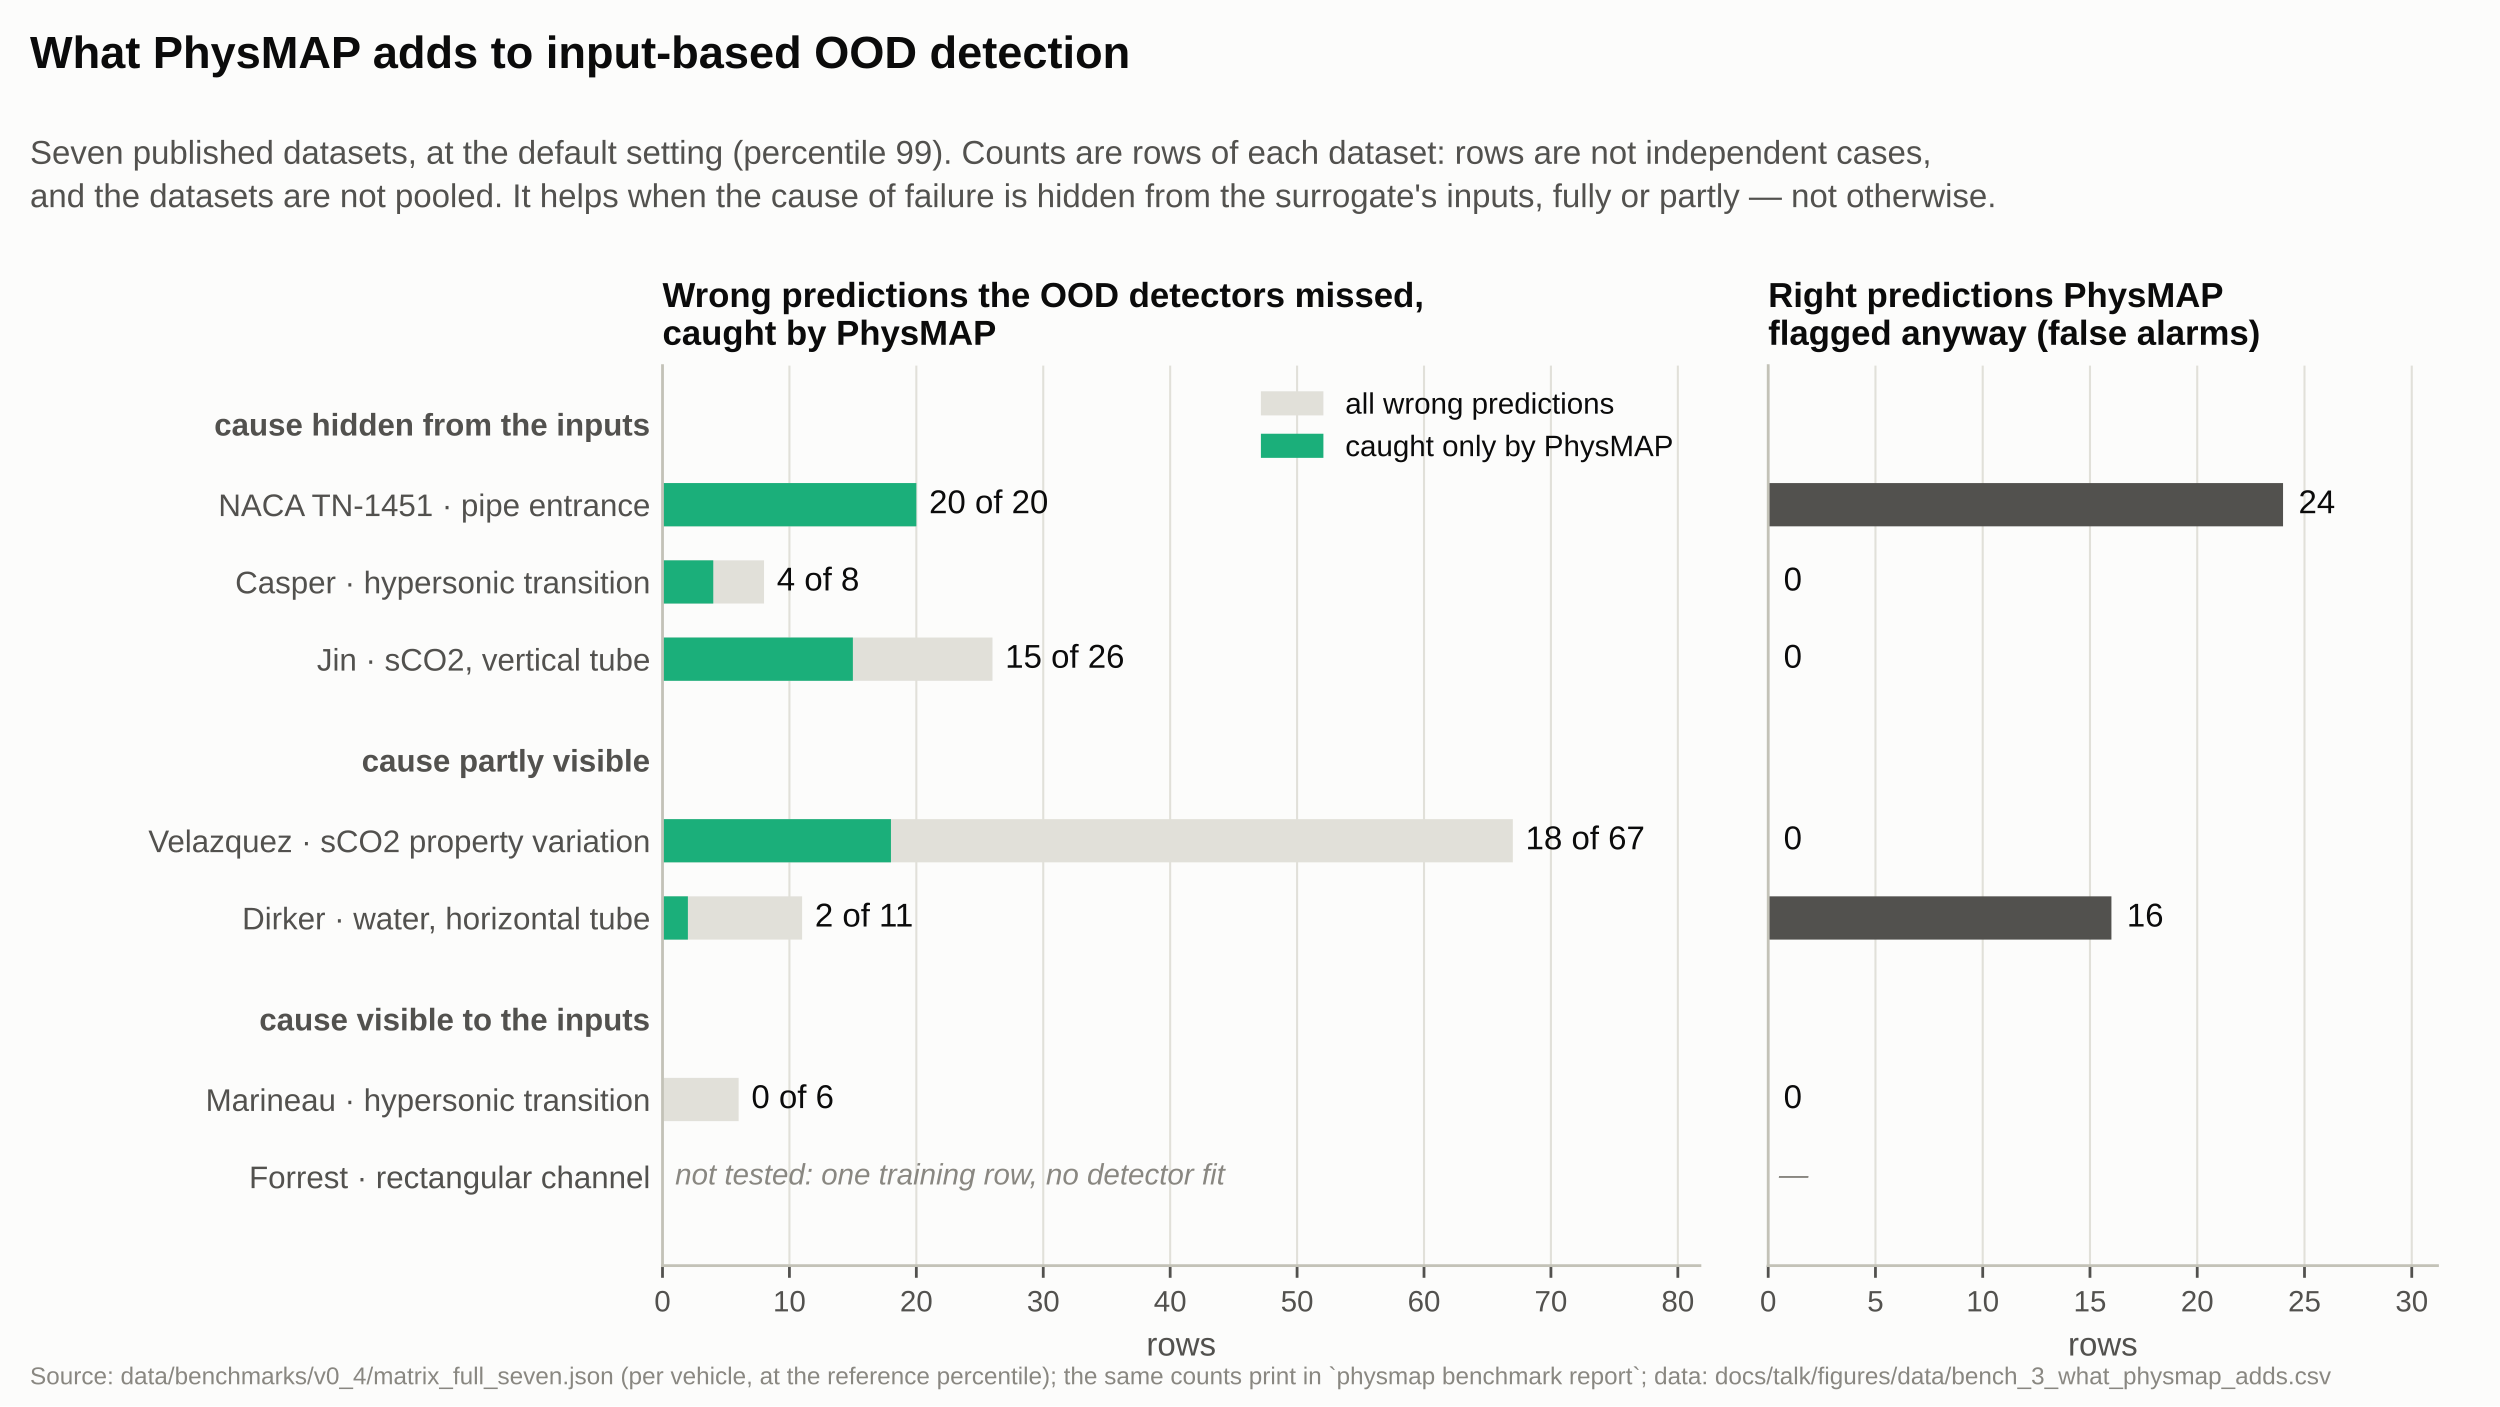
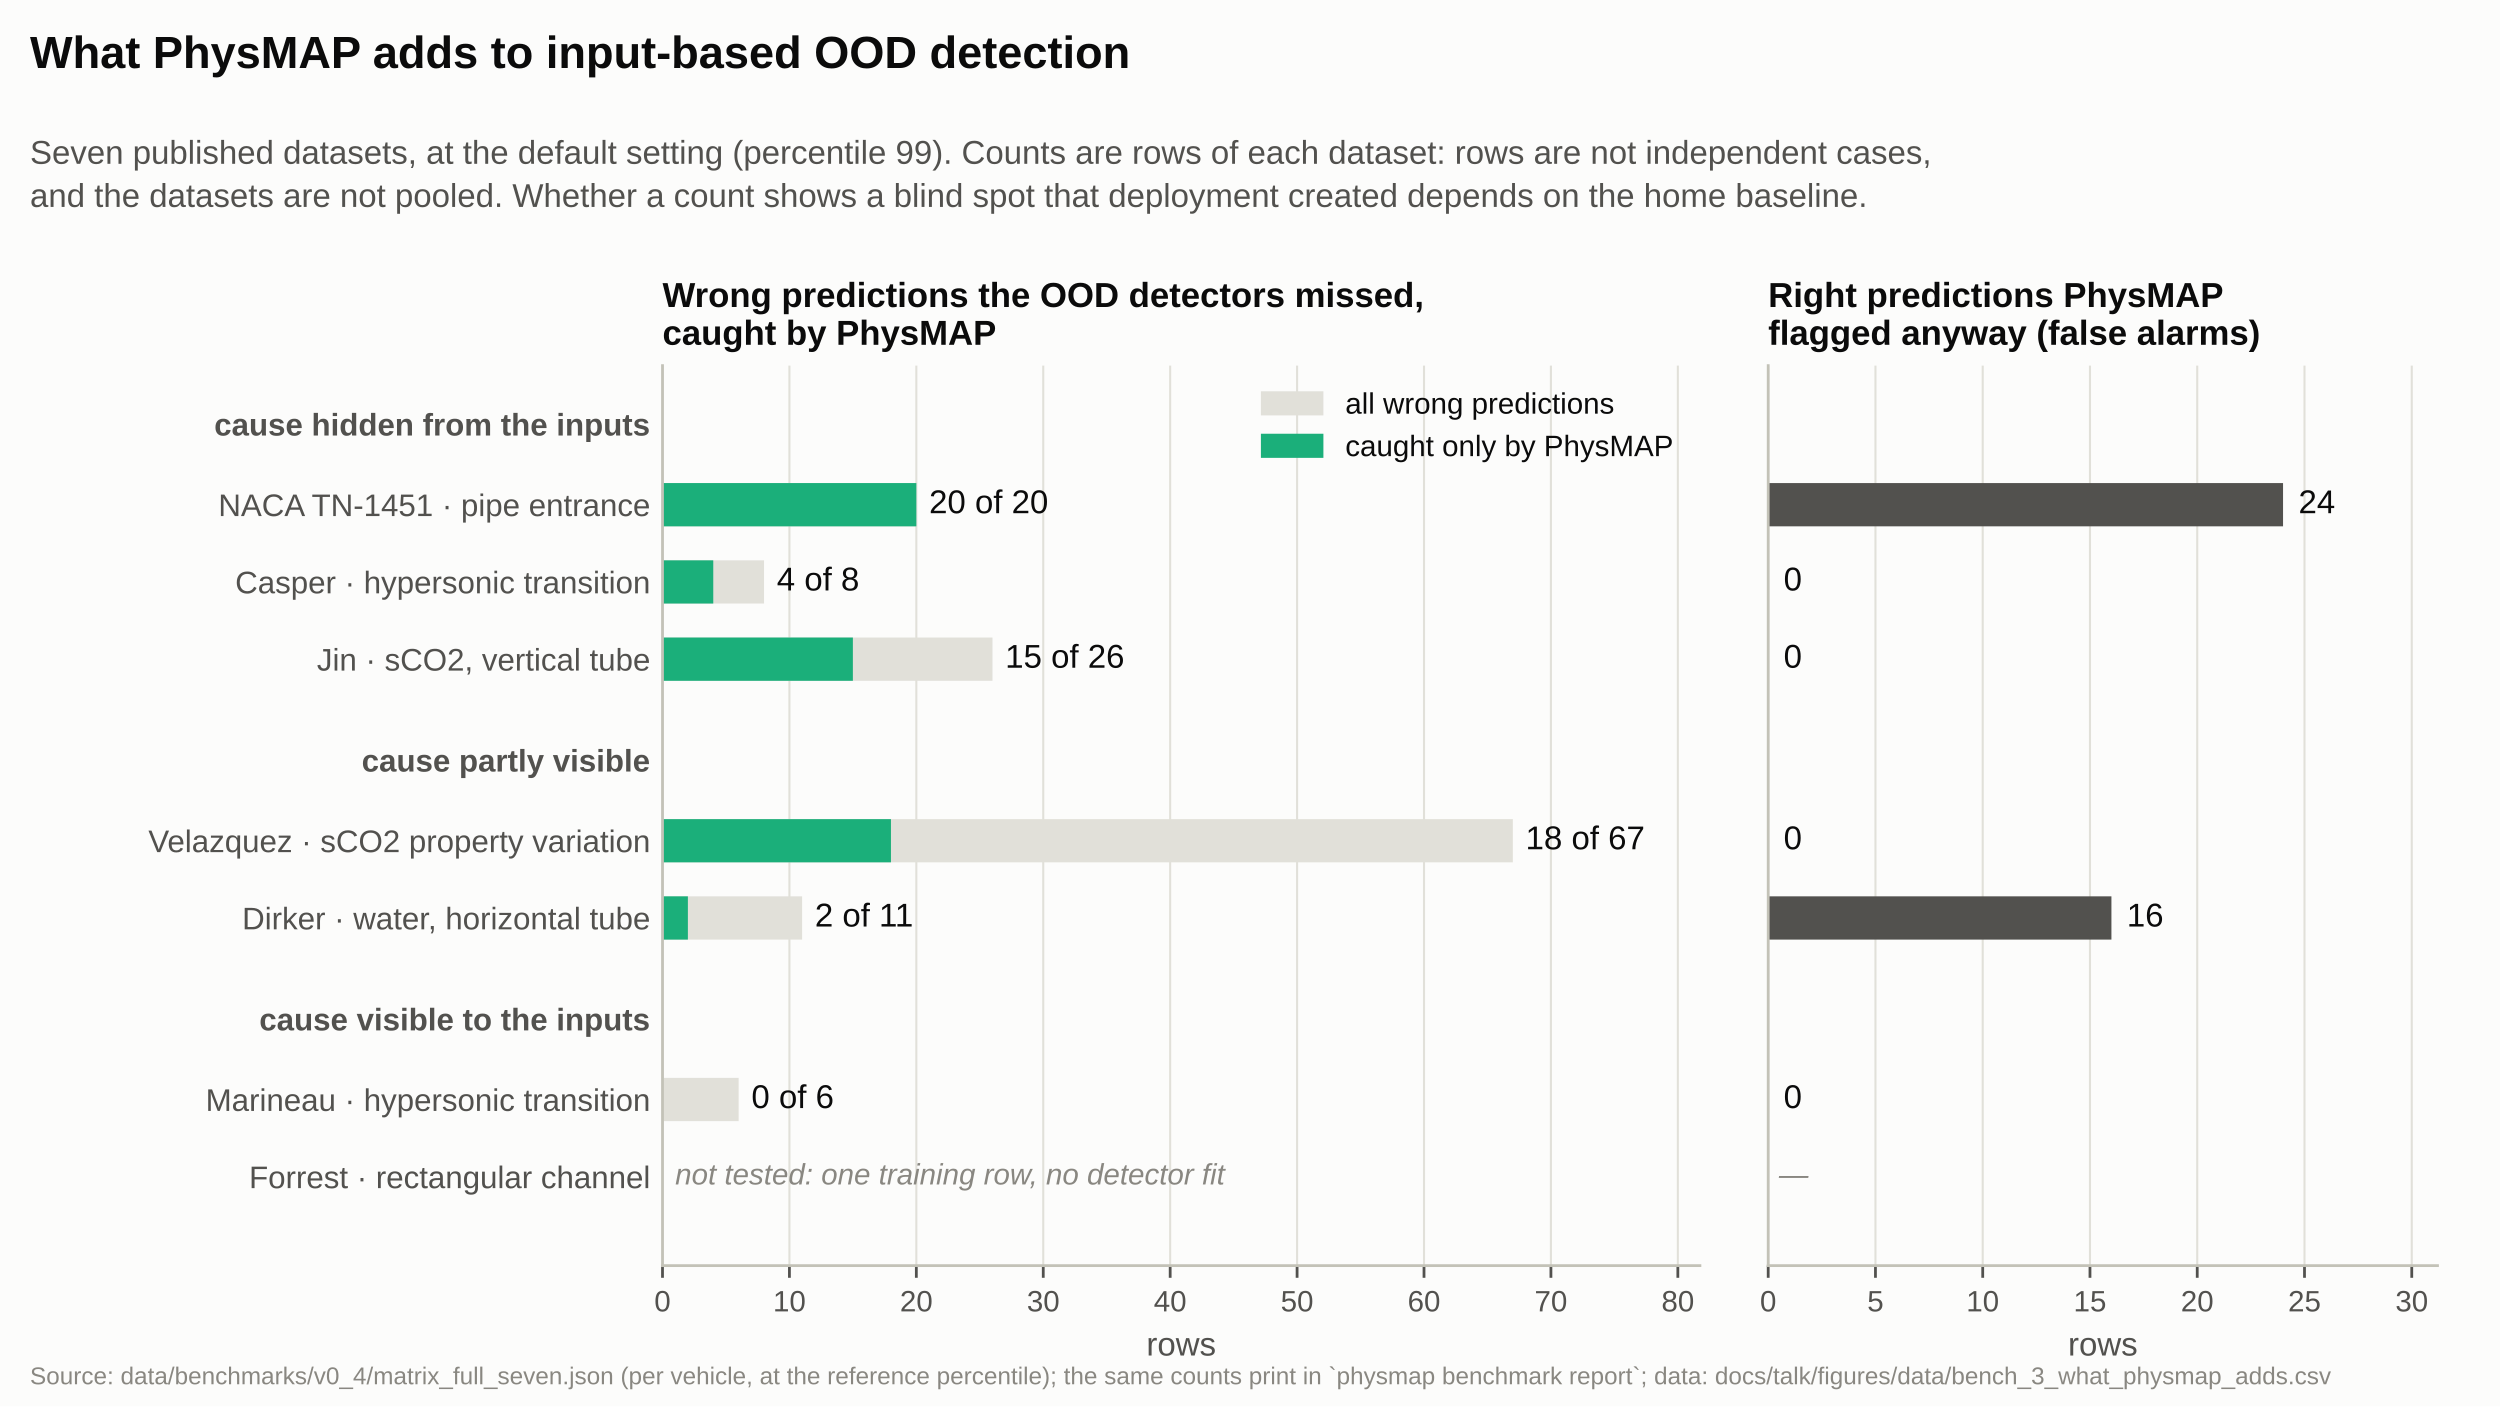
<svg xmlns="http://www.w3.org/2000/svg" xmlns:xlink="http://www.w3.org/1999/xlink" width="720pt" height="405pt" viewBox="0 0 720 405" version="1.1">
  <defs>
    <style type="text/css">*{stroke-linejoin: round; stroke-linecap: butt}</style>
  </defs>
  <g id="figure_1">
    <g id="patch_1">
      <path d="M 0 405  L 720 405  L 720 0  L 0 0  z " style="fill: #fcfcfb" />
    </g>
    <g id="axes_1">
      <g id="patch_2">
        <path d="M 190.8 364.5  L 489.578 364.5  L 489.578 105.3  L 190.8 105.3  z " style="fill: #fcfcfb" />
      </g>
      <g id="matplotlib.axis_1">
        <g id="xtick_1">
          <g id="line2d_1">
            <path d="M 190.8 364.5  L 190.8 105.3  " clip-path="url(#pca32522fbb)" style="fill: none; stroke: #e1e0d9; stroke-width: 0.6; stroke-linecap: square" />
          </g>
          <g id="line2d_2">
            <defs>
              <path id="m9cf6c0262e" d="M 0 0  L 0 3.5  " style="stroke: #52514e; stroke-width: 0.8" />
            </defs>
            <g>
              <use xlink:href="#m9cf6c0262e" x="190.8" y="364.5" style="fill: #52514e; stroke: #52514e; stroke-width: 0.8" />
            </g>
          </g>
          <g id="text_1">
            <text style="font-size: 8.5px; font-family: 'Arial', 'DejaVu Sans', sans-serif; text-anchor: middle; fill: #52514e" x="190.8" y="377.688" transform="rotate(-0 190.8 377.6882)">0</text>
          </g>
        </g>
        <g id="xtick_2">
          <g id="line2d_3">
            <path d="M 227.352 364.5  L 227.352 105.3  " clip-path="url(#pca32522fbb)" style="fill: none; stroke: #e1e0d9; stroke-width: 0.6; stroke-linecap: square" />
          </g>
          <g id="line2d_4">
            <g>
              <use xlink:href="#m9cf6c0262e" x="227.352" y="364.5" style="fill: #52514e; stroke: #52514e; stroke-width: 0.8" />
            </g>
          </g>
          <g id="text_2">
            <text style="font-size: 8.5px; font-family: 'Arial', 'DejaVu Sans', sans-serif; text-anchor: middle; fill: #52514e" x="227.352" y="377.688" transform="rotate(-0 227.3523 377.6882)">10</text>
          </g>
        </g>
        <g id="xtick_3">
          <g id="line2d_5">
            <path d="M 263.905 364.5  L 263.905 105.3  " clip-path="url(#pca32522fbb)" style="fill: none; stroke: #e1e0d9; stroke-width: 0.6; stroke-linecap: square" />
          </g>
          <g id="line2d_6">
            <g>
              <use xlink:href="#m9cf6c0262e" x="263.905" y="364.5" style="fill: #52514e; stroke: #52514e; stroke-width: 0.8" />
            </g>
          </g>
          <g id="text_3">
            <text style="font-size: 8.5px; font-family: 'Arial', 'DejaVu Sans', sans-serif; text-anchor: middle; fill: #52514e" x="263.905" y="377.688" transform="rotate(-0 263.9045 377.6882)">20</text>
          </g>
        </g>
        <g id="xtick_4">
          <g id="line2d_7">
            <path d="M 300.457 364.5  L 300.457 105.3  " clip-path="url(#pca32522fbb)" style="fill: none; stroke: #e1e0d9; stroke-width: 0.6; stroke-linecap: square" />
          </g>
          <g id="line2d_8">
            <g>
              <use xlink:href="#m9cf6c0262e" x="300.457" y="364.5" style="fill: #52514e; stroke: #52514e; stroke-width: 0.8" />
            </g>
          </g>
          <g id="text_4">
            <text style="font-size: 8.5px; font-family: 'Arial', 'DejaVu Sans', sans-serif; text-anchor: middle; fill: #52514e" x="300.457" y="377.688" transform="rotate(-0 300.4568 377.6882)">30</text>
          </g>
        </g>
        <g id="xtick_5">
          <g id="line2d_9">
            <path d="M 337.009 364.5  L 337.009 105.3  " clip-path="url(#pca32522fbb)" style="fill: none; stroke: #e1e0d9; stroke-width: 0.6; stroke-linecap: square" />
          </g>
          <g id="line2d_10">
            <g>
              <use xlink:href="#m9cf6c0262e" x="337.009" y="364.5" style="fill: #52514e; stroke: #52514e; stroke-width: 0.8" />
            </g>
          </g>
          <g id="text_5">
            <text style="font-size: 8.5px; font-family: 'Arial', 'DejaVu Sans', sans-serif; text-anchor: middle; fill: #52514e" x="337.009" y="377.688" transform="rotate(-0 337.0091 377.6882)">40</text>
          </g>
        </g>
        <g id="xtick_6">
          <g id="line2d_11">
            <path d="M 373.561 364.5  L 373.561 105.3  " clip-path="url(#pca32522fbb)" style="fill: none; stroke: #e1e0d9; stroke-width: 0.6; stroke-linecap: square" />
          </g>
          <g id="line2d_12">
            <g>
              <use xlink:href="#m9cf6c0262e" x="373.561" y="364.5" style="fill: #52514e; stroke: #52514e; stroke-width: 0.8" />
            </g>
          </g>
          <g id="text_6">
            <text style="font-size: 8.5px; font-family: 'Arial', 'DejaVu Sans', sans-serif; text-anchor: middle; fill: #52514e" x="373.561" y="377.688" transform="rotate(-0 373.5614 377.6882)">50</text>
          </g>
        </g>
        <g id="xtick_7">
          <g id="line2d_13">
            <path d="M 410.114 364.5  L 410.114 105.3  " clip-path="url(#pca32522fbb)" style="fill: none; stroke: #e1e0d9; stroke-width: 0.6; stroke-linecap: square" />
          </g>
          <g id="line2d_14">
            <g>
              <use xlink:href="#m9cf6c0262e" x="410.114" y="364.5" style="fill: #52514e; stroke: #52514e; stroke-width: 0.8" />
            </g>
          </g>
          <g id="text_7">
            <text style="font-size: 8.5px; font-family: 'Arial', 'DejaVu Sans', sans-serif; text-anchor: middle; fill: #52514e" x="410.114" y="377.688" transform="rotate(-0 410.1136 377.6882)">60</text>
          </g>
        </g>
        <g id="xtick_8">
          <g id="line2d_15">
            <path d="M 446.666 364.5  L 446.666 105.3  " clip-path="url(#pca32522fbb)" style="fill: none; stroke: #e1e0d9; stroke-width: 0.6; stroke-linecap: square" />
          </g>
          <g id="line2d_16">
            <g>
              <use xlink:href="#m9cf6c0262e" x="446.666" y="364.5" style="fill: #52514e; stroke: #52514e; stroke-width: 0.8" />
            </g>
          </g>
          <g id="text_8">
            <text style="font-size: 8.5px; font-family: 'Arial', 'DejaVu Sans', sans-serif; text-anchor: middle; fill: #52514e" x="446.666" y="377.688" transform="rotate(-0 446.6659 377.6882)">70</text>
          </g>
        </g>
        <g id="xtick_9">
          <g id="line2d_17">
            <path d="M 483.218 364.5  L 483.218 105.3  " clip-path="url(#pca32522fbb)" style="fill: none; stroke: #e1e0d9; stroke-width: 0.6; stroke-linecap: square" />
          </g>
          <g id="line2d_18">
            <g>
              <use xlink:href="#m9cf6c0262e" x="483.218" y="364.5" style="fill: #52514e; stroke: #52514e; stroke-width: 0.8" />
            </g>
          </g>
          <g id="text_9">
            <text style="font-size: 8.5px; font-family: 'Arial', 'DejaVu Sans', sans-serif; text-anchor: middle; fill: #52514e" x="483.218" y="377.688" transform="rotate(-0 483.2182 377.6882)">80</text>
          </g>
        </g>
        <g id="text_10">
          <text style="font-size: 9.5px; font-family: 'Arial', 'DejaVu Sans', sans-serif; text-anchor: middle; fill: #52514e" x="340.189" y="390.393" transform="rotate(-0 340.1891 390.3933)">rows</text>
        </g>
      </g>
      <g id="matplotlib.axis_2">
        <g id="ytick_1">
          <g id="line2d_19" />
          <g id="text_11">
            <text style="font-size: 9px; font-family: 'Arial', 'DejaVu Sans', sans-serif; text-anchor: end; fill: #52514e" x="187.3" y="148.624" transform="rotate(-0 187.3 148.6242)">NACA TN-1451 · pipe entrance</text>
          </g>
        </g>
        <g id="ytick_2">
          <g id="line2d_20" />
          <g id="text_12">
            <text style="font-size: 9px; font-family: 'Arial', 'DejaVu Sans', sans-serif; text-anchor: end; fill: #52514e" x="187.3" y="170.873" transform="rotate(-0 187.3 170.8731)">Casper · hypersonic transition</text>
          </g>
        </g>
        <g id="ytick_3">
          <g id="line2d_21" />
          <g id="text_13">
            <text style="font-size: 9px; font-family: 'Arial', 'DejaVu Sans', sans-serif; text-anchor: end; fill: #52514e" x="187.3" y="193.125" transform="rotate(-0 187.3 193.1246)">Jin · sCO2, vertical tube</text>
          </g>
        </g>
        <g id="ytick_4">
          <g id="line2d_22" />
          <g id="text_14">
            <text style="font-size: 9px; font-family: 'Arial', 'DejaVu Sans', sans-serif; text-anchor: end; fill: #52514e" x="187.3" y="245.41" transform="rotate(-0 187.3 245.4096)">Velazquez · sCO2 property variation</text>
          </g>
        </g>
        <g id="ytick_5">
          <g id="line2d_23" />
          <g id="text_15">
            <text style="font-size: 9px; font-family: 'Arial', 'DejaVu Sans', sans-serif; text-anchor: end; fill: #52514e" x="187.3" y="267.656" transform="rotate(-0 187.3 267.656)">Dirker · water, horizontal tube</text>
          </g>
        </g>
        <g id="ytick_6">
          <g id="line2d_24" />
          <g id="text_16">
            <text style="font-size: 9px; font-family: 'Arial', 'DejaVu Sans', sans-serif; text-anchor: end; fill: #52514e" x="187.3" y="319.941" transform="rotate(-0 187.3 319.9409)">Marineau · hypersonic transition</text>
          </g>
        </g>
        <g id="ytick_7">
          <g id="line2d_25" />
          <g id="text_17">
            <text style="font-size: 9px; font-family: 'Arial', 'DejaVu Sans', sans-serif; text-anchor: end; fill: #52514e" x="187.3" y="342.19" transform="rotate(-0 187.3 342.1899)">Forrest · rectangular channel</text>
          </g>
        </g>
      </g>
      <g id="patch_3">
        <path d="M 190.8 139.118  L 263.905 139.118  L 263.905 151.578  L 190.8 151.578  z " clip-path="url(#pca32522fbb)" style="fill: #e1e0d9" />
      </g>
      <g id="patch_4">
        <path d="M 190.8 161.367  L 220.042 161.367  L 220.042 173.827  L 190.8 173.827  z " clip-path="url(#pca32522fbb)" style="fill: #e1e0d9" />
      </g>
      <g id="patch_5">
        <path d="M 190.8 183.616  L 285.836 183.616  L 285.836 196.076  L 190.8 196.076  z " clip-path="url(#pca32522fbb)" style="fill: #e1e0d9" />
      </g>
      <g id="patch_6">
        <path d="M 190.8 235.901  L 435.7 235.901  L 435.7 248.361  L 190.8 248.361  z " clip-path="url(#pca32522fbb)" style="fill: #e1e0d9" />
      </g>
      <g id="patch_7">
        <path d="M 190.8 258.15  L 231.007 258.15  L 231.007 270.61  L 190.8 270.61  z " clip-path="url(#pca32522fbb)" style="fill: #e1e0d9" />
      </g>
      <g id="patch_8">
        <path d="M 190.8 310.435  L 212.731 310.435  L 212.731 322.895  L 190.8 322.895  z " clip-path="url(#pca32522fbb)" style="fill: #e1e0d9" />
      </g>
      <g id="patch_9">
        <path d="M 190.8 139.118  L 263.905 139.118  L 263.905 151.578  L 190.8 151.578  z " clip-path="url(#pca32522fbb)" style="fill: #1baf7a" />
      </g>
      <g id="patch_10">
        <path d="M 190.8 161.367  L 205.421 161.367  L 205.421 173.827  L 190.8 173.827  z " clip-path="url(#pca32522fbb)" style="fill: #1baf7a" />
      </g>
      <g id="patch_11">
        <path d="M 190.8 183.616  L 245.628 183.616  L 245.628 196.076  L 190.8 196.076  z " clip-path="url(#pca32522fbb)" style="fill: #1baf7a" />
      </g>
      <g id="patch_12">
        <path d="M 190.8 235.901  L 256.594 235.901  L 256.594 248.361  L 190.8 248.361  z " clip-path="url(#pca32522fbb)" style="fill: #1baf7a" />
      </g>
      <g id="patch_13">
        <path d="M 190.8 258.15  L 198.11 258.15  L 198.11 270.61  L 190.8 270.61  z " clip-path="url(#pca32522fbb)" style="fill: #1baf7a" />
      </g>
      <g id="patch_14">
        <path d="M 190.8 310.435  L 190.8 310.435  L 190.8 322.895  L 190.8 322.895  z " clip-path="url(#pca32522fbb)" style="fill: #1baf7a" />
      </g>
      <g id="patch_15">
        <path d="M 190.8 364.5  L 190.8 105.3  " style="fill: none; stroke: #c3c2b7; stroke-width: 0.8; stroke-linejoin: miter; stroke-linecap: square" />
      </g>
      <g id="patch_16">
        <path d="M 190.8 364.5  L 489.578 364.5  " style="fill: none; stroke: #c3c2b7; stroke-width: 0.8; stroke-linejoin: miter; stroke-linecap: square" />
      </g>
      <g id="text_18">
        <text style="font-size: 9.5px; font-family: 'Arial', 'DejaVu Sans', sans-serif; text-anchor: start; fill: #0b0b0b" x="267.578" y="147.807" transform="rotate(-0 267.5781 147.8066)">20 of 20</text>
      </g>
      <g id="text_19">
        <text style="font-size: 9.5px; font-family: 'Arial', 'DejaVu Sans', sans-serif; text-anchor: start; fill: #0b0b0b" x="223.715" y="170.055" transform="rotate(-0 223.7153 170.0555)">4 of 8</text>
      </g>
      <g id="text_20">
        <text style="font-size: 9.5px; font-family: 'Arial', 'DejaVu Sans', sans-serif; text-anchor: start; fill: #0b0b0b" x="289.509" y="192.304" transform="rotate(-0 289.5094 192.3044)">15 of 26</text>
      </g>
      <g id="text_21">
        <text style="font-size: 9.5px; font-family: 'Arial', 'DejaVu Sans', sans-serif; text-anchor: start; fill: #0b0b0b" x="439.374" y="244.589" transform="rotate(-0 439.3737 244.5894)">18 of 67</text>
      </g>
      <g id="text_22">
        <text style="font-size: 9.5px; font-family: 'Arial', 'DejaVu Sans', sans-serif; text-anchor: start; fill: #0b0b0b" x="234.681" y="266.838" transform="rotate(-0 234.681 266.8383)">2 of 11</text>
      </g>
      <g id="text_23">
        <text style="font-size: 9.5px; font-family: 'Arial', 'DejaVu Sans', sans-serif; text-anchor: start; fill: #0b0b0b" x="216.405" y="319.123" transform="rotate(-0 216.4049 319.1233)">0 of 6</text>
      </g>
      <g id="text_24">
        <text style="font-style: italic; font-size: 8.5px; font-family: 'Arial', 'DejaVu Sans', sans-serif; text-anchor: start; fill: #898781" x="194.455" y="341.126" transform="rotate(-0 194.4552 341.1259)">not tested: one training row, no detector fit</text>
      </g>
      <g id="text_25">
        <text style="font-weight: 700; font-size: 9px; font-family: 'Arial', 'DejaVu Sans', sans-serif; text-anchor: end; fill: #52514e" x="187.215" y="125.428" transform="rotate(-0 187.2147 125.4282)">cause hidden from the inputs</text>
      </g>
      <g id="text_26">
        <text style="font-weight: 700; font-size: 9px; font-family: 'Arial', 'DejaVu Sans', sans-serif; text-anchor: end; fill: #52514e" x="187.215" y="222.211" transform="rotate(-0 187.2147 222.211)">cause partly visible</text>
      </g>
      <g id="text_27">
        <text style="font-weight: 700; font-size: 9px; font-family: 'Arial', 'DejaVu Sans', sans-serif; text-anchor: end; fill: #52514e" x="187.215" y="296.745" transform="rotate(-0 187.2147 296.745)">cause visible to the inputs</text>
      </g>
      <g id="text_28">
        <text style="font-weight: 700; font-size: 10px; font-family: 'Arial', 'DejaVu Sans', sans-serif; fill: #0b0b0b" transform="translate(190.8 88.41602)">Wrong predictions the OOD detectors missed,</text>
        <text style="font-weight: 700; font-size: 10px; font-family: 'Arial', 'DejaVu Sans', sans-serif; fill: #0b0b0b" transform="translate(190.8 99.3)">caught by PhysMAP</text>
      </g>
      <g id="legend_1">
        <g id="patch_17">
          <path d="M 363.64 119.138  L 380.64 119.138  L 380.64 113.188  L 363.64 113.188  z " style="fill: #e1e0d9; stroke: #e1e0d9; stroke-linejoin: miter" />
        </g>
        <g id="text_29">
          <text style="font-size: 8.5px; font-family: 'Arial', 'DejaVu Sans', sans-serif; text-anchor: start; fill: #0b0b0b" x="387.44" y="119.138" transform="rotate(-0 387.4402 119.1382)">all wrong predictions</text>
        </g>
        <g id="patch_18">
          <path d="M 363.64 131.365  L 380.64 131.365  L 380.64 125.415  L 363.64 125.415  z " style="fill: #1baf7a; stroke: #1baf7a; stroke-linejoin: miter" />
        </g>
        <g id="text_30">
          <text style="font-size: 8.5px; font-family: 'Arial', 'DejaVu Sans', sans-serif; text-anchor: start; fill: #0b0b0b" x="387.44" y="131.365" transform="rotate(-0 387.4402 131.3654)">caught only by PhysMAP</text>
        </g>
      </g>
    </g>
    <g id="axes_2">
      <g id="patch_19">
        <path d="M 509.24 364.5  L 702 364.5  L 702 105.3  L 509.24 105.3  z " style="fill: #fcfcfb" />
      </g>
      <g id="matplotlib.axis_3">
        <g id="xtick_10">
          <g id="line2d_26">
            <path d="M 509.24 364.5  L 509.24 105.3  " clip-path="url(#p13d291ca0f)" style="fill: none; stroke: #e1e0d9; stroke-width: 0.6; stroke-linecap: square" />
          </g>
          <g id="line2d_27">
            <g>
              <use xlink:href="#m9cf6c0262e" x="509.24" y="364.5" style="fill: #52514e; stroke: #52514e; stroke-width: 0.8" />
            </g>
          </g>
          <g id="text_31">
            <text style="font-size: 8.5px; font-family: 'Arial', 'DejaVu Sans', sans-serif; text-anchor: middle; fill: #52514e" x="509.24" y="377.688" transform="rotate(-0 509.2398 377.6882)">0</text>
          </g>
        </g>
        <g id="xtick_11">
          <g id="line2d_28">
            <path d="M 540.131 364.5  L 540.131 105.3  " clip-path="url(#p13d291ca0f)" style="fill: none; stroke: #e1e0d9; stroke-width: 0.6; stroke-linecap: square" />
          </g>
          <g id="line2d_29">
            <g>
              <use xlink:href="#m9cf6c0262e" x="540.131" y="364.5" style="fill: #52514e; stroke: #52514e; stroke-width: 0.8" />
            </g>
          </g>
          <g id="text_32">
            <text style="font-size: 8.5px; font-family: 'Arial', 'DejaVu Sans', sans-serif; text-anchor: middle; fill: #52514e" x="540.131" y="377.688" transform="rotate(-0 540.1309 377.6882)">5</text>
          </g>
        </g>
        <g id="xtick_12">
          <g id="line2d_30">
            <path d="M 571.022 364.5  L 571.022 105.3  " clip-path="url(#p13d291ca0f)" style="fill: none; stroke: #e1e0d9; stroke-width: 0.6; stroke-linecap: square" />
          </g>
          <g id="line2d_31">
            <g>
              <use xlink:href="#m9cf6c0262e" x="571.022" y="364.5" style="fill: #52514e; stroke: #52514e; stroke-width: 0.8" />
            </g>
          </g>
          <g id="text_33">
            <text style="font-size: 8.5px; font-family: 'Arial', 'DejaVu Sans', sans-serif; text-anchor: middle; fill: #52514e" x="571.022" y="377.688" transform="rotate(-0 571.0219 377.6882)">10</text>
          </g>
        </g>
        <g id="xtick_13">
          <g id="line2d_32">
            <path d="M 601.913 364.5  L 601.913 105.3  " clip-path="url(#p13d291ca0f)" style="fill: none; stroke: #e1e0d9; stroke-width: 0.6; stroke-linecap: square" />
          </g>
          <g id="line2d_33">
            <g>
              <use xlink:href="#m9cf6c0262e" x="601.913" y="364.5" style="fill: #52514e; stroke: #52514e; stroke-width: 0.8" />
            </g>
          </g>
          <g id="text_34">
            <text style="font-size: 8.5px; font-family: 'Arial', 'DejaVu Sans', sans-serif; text-anchor: middle; fill: #52514e" x="601.913" y="377.688" transform="rotate(-0 601.913 377.6882)">15</text>
          </g>
        </g>
        <g id="xtick_14">
          <g id="line2d_34">
            <path d="M 632.804 364.5  L 632.804 105.3  " clip-path="url(#p13d291ca0f)" style="fill: none; stroke: #e1e0d9; stroke-width: 0.6; stroke-linecap: square" />
          </g>
          <g id="line2d_35">
            <g>
              <use xlink:href="#m9cf6c0262e" x="632.804" y="364.5" style="fill: #52514e; stroke: #52514e; stroke-width: 0.8" />
            </g>
          </g>
          <g id="text_35">
            <text style="font-size: 8.5px; font-family: 'Arial', 'DejaVu Sans', sans-serif; text-anchor: middle; fill: #52514e" x="632.804" y="377.688" transform="rotate(-0 632.804 377.6882)">20</text>
          </g>
        </g>
        <g id="xtick_15">
          <g id="line2d_36">
            <path d="M 663.695 364.5  L 663.695 105.3  " clip-path="url(#p13d291ca0f)" style="fill: none; stroke: #e1e0d9; stroke-width: 0.6; stroke-linecap: square" />
          </g>
          <g id="line2d_37">
            <g>
              <use xlink:href="#m9cf6c0262e" x="663.695" y="364.5" style="fill: #52514e; stroke: #52514e; stroke-width: 0.8" />
            </g>
          </g>
          <g id="text_36">
            <text style="font-size: 8.5px; font-family: 'Arial', 'DejaVu Sans', sans-serif; text-anchor: middle; fill: #52514e" x="663.695" y="377.688" transform="rotate(-0 663.6951 377.6882)">25</text>
          </g>
        </g>
        <g id="xtick_16">
          <g id="line2d_38">
            <path d="M 694.586 364.5  L 694.586 105.3  " clip-path="url(#p13d291ca0f)" style="fill: none; stroke: #e1e0d9; stroke-width: 0.6; stroke-linecap: square" />
          </g>
          <g id="line2d_39">
            <g>
              <use xlink:href="#m9cf6c0262e" x="694.586" y="364.5" style="fill: #52514e; stroke: #52514e; stroke-width: 0.8" />
            </g>
          </g>
          <g id="text_37">
            <text style="font-size: 8.5px; font-family: 'Arial', 'DejaVu Sans', sans-serif; text-anchor: middle; fill: #52514e" x="694.586" y="377.688" transform="rotate(-0 694.5861 377.6882)">30</text>
          </g>
        </g>
        <g id="text_38">
          <text style="font-size: 9.5px; font-family: 'Arial', 'DejaVu Sans', sans-serif; text-anchor: middle; fill: #52514e" x="605.62" y="390.393" transform="rotate(-0 605.6199 390.3933)">rows</text>
        </g>
      </g>
      <g id="matplotlib.axis_4">
        <g id="ytick_8">
          <g id="line2d_40" />
        </g>
        <g id="ytick_9">
          <g id="line2d_41" />
        </g>
        <g id="ytick_10">
          <g id="line2d_42" />
        </g>
        <g id="ytick_11">
          <g id="line2d_43" />
        </g>
        <g id="ytick_12">
          <g id="line2d_44" />
        </g>
        <g id="ytick_13">
          <g id="line2d_45" />
        </g>
        <g id="ytick_14">
          <g id="line2d_46" />
        </g>
      </g>
      <g id="patch_20">
        <path d="M 509.24 139.118  L 657.517 139.118  L 657.517 151.578  L 509.24 151.578  z " clip-path="url(#p13d291ca0f)" style="fill: #52514e" />
      </g>
      <g id="patch_21">
        <path d="M 509.24 161.367  L 509.24 161.367  L 509.24 173.827  L 509.24 173.827  z " clip-path="url(#p13d291ca0f)" style="fill: #52514e" />
      </g>
      <g id="patch_22">
        <path d="M 509.24 183.616  L 509.24 183.616  L 509.24 196.076  L 509.24 196.076  z " clip-path="url(#p13d291ca0f)" style="fill: #52514e" />
      </g>
      <g id="patch_23">
        <path d="M 509.24 235.901  L 509.24 235.901  L 509.24 248.361  L 509.24 248.361  z " clip-path="url(#p13d291ca0f)" style="fill: #52514e" />
      </g>
      <g id="patch_24">
        <path d="M 509.24 258.15  L 608.091 258.15  L 608.091 270.61  L 509.24 270.61  z " clip-path="url(#p13d291ca0f)" style="fill: #52514e" />
      </g>
      <g id="patch_25">
        <path d="M 509.24 310.435  L 509.24 310.435  L 509.24 322.895  L 509.24 322.895  z " clip-path="url(#p13d291ca0f)" style="fill: #52514e" />
      </g>
      <g id="patch_26">
        <path d="M 509.24 364.5  L 509.24 105.3  " style="fill: none; stroke: #c3c2b7; stroke-width: 0.8; stroke-linejoin: miter; stroke-linecap: square" />
      </g>
      <g id="patch_27">
        <path d="M 509.24 364.5  L 702 364.5  " style="fill: none; stroke: #c3c2b7; stroke-width: 0.8; stroke-linejoin: miter; stroke-linecap: square" />
      </g>
      <g id="text_39">
        <text style="font-size: 9.5px; font-family: 'Arial', 'DejaVu Sans', sans-serif; text-anchor: start; fill: #0b0b0b" x="661.965" y="147.807" transform="rotate(-0 661.9652 147.8066)">24</text>
      </g>
      <g id="text_40">
        <text style="font-size: 9.5px; font-family: 'Arial', 'DejaVu Sans', sans-serif; text-anchor: start; fill: #0b0b0b" x="513.688" y="170.055" transform="rotate(-0 513.6881 170.0555)">0</text>
      </g>
      <g id="text_41">
        <text style="font-size: 9.5px; font-family: 'Arial', 'DejaVu Sans', sans-serif; text-anchor: start; fill: #0b0b0b" x="513.688" y="192.304" transform="rotate(-0 513.6881 192.3044)">0</text>
      </g>
      <g id="text_42">
        <text style="font-size: 9.5px; font-family: 'Arial', 'DejaVu Sans', sans-serif; text-anchor: start; fill: #0b0b0b" x="513.688" y="244.589" transform="rotate(-0 513.6881 244.5894)">0</text>
      </g>
      <g id="text_43">
        <text style="font-size: 9.5px; font-family: 'Arial', 'DejaVu Sans', sans-serif; text-anchor: start; fill: #0b0b0b" x="612.54" y="266.838" transform="rotate(-0 612.5395 266.8383)">16</text>
      </g>
      <g id="text_44">
        <text style="font-size: 9.5px; font-family: 'Arial', 'DejaVu Sans', sans-serif; text-anchor: start; fill: #0b0b0b" x="513.688" y="319.123" transform="rotate(-0 513.6881 319.1233)">0</text>
      </g>
      <g id="text_45">
        <text style="font-style: italic; font-size: 8.5px; font-family: 'Arial', 'DejaVu Sans', sans-serif; text-anchor: start; fill: #898781" x="512.329" y="341.126" transform="rotate(-0 512.3289 341.1259)">—</text>
      </g>
      <g id="text_46">
        <text style="font-weight: 700; font-size: 10px; font-family: 'Arial', 'DejaVu Sans', sans-serif; fill: #0b0b0b" transform="translate(509.2398 88.41602)">Right predictions PhysMAP</text>
        <text style="font-weight: 700; font-size: 10px; font-family: 'Arial', 'DejaVu Sans', sans-serif; fill: #0b0b0b" transform="translate(509.2398 99.3)">flagged anyway (false alarms)</text>
      </g>
    </g>
    <g id="text_47">
      <text style="font-weight: 700; font-size: 13px; font-family: 'Arial', 'DejaVu Sans', sans-serif; text-anchor: start; fill: #0b0b0b" x="8.64" y="19.589" transform="rotate(-0 8.64 19.58936)">What PhysMAP adds to input-based OOD detection</text>
    </g>
    <g id="text_48">
      <text style="font-size: 9.5px; font-family: 'Arial', 'DejaVu Sans', sans-serif; fill: #52514e" transform="translate(8.64 47.17399)">Seven published datasets, at the default setting (percentile 99). Counts are rows of each dataset: rows are not independent cases,</text>
-       <text style="font-size: 9.5px; font-family: 'Arial', 'DejaVu Sans', sans-serif; fill: #52514e" transform="translate(8.64 59.65573)">and the datasets are not pooled. It helps when the cause of failure is hidden from the surrogate's inputs, fully or partly — not otherwise.</text>
+       <text style="font-size: 9.5px; font-family: 'Arial', 'DejaVu Sans', sans-serif; fill: #52514e" transform="translate(8.64 59.59784)">and the datasets are not pooled. Whether a count shows a blind spot that deployment created depends on the home baseline.</text>
    </g>
    <g id="text_49">
      <text style="font-size: 7px; font-family: 'Arial', 'DejaVu Sans', sans-serif; text-anchor: start; fill: #898781" x="8.64" y="398.667" transform="rotate(-0 8.64 398.6667)">Source: data/benchmarks/v0_4/matrix_full_seven.json (per vehicle, at the reference percentile); the same counts print in `physmap benchmark report`; data: docs/talk/figures/data/bench_3_what_physmap_adds.csv</text>
    </g>
  </g>
  <defs>
    <clipPath id="pca32522fbb">
      <rect x="190.8" y="105.3" width="298.778" height="259.2" />
    </clipPath>
    <clipPath id="p13d291ca0f">
      <rect x="509.24" y="105.3" width="192.76" height="259.2" />
    </clipPath>
  </defs>
</svg>
